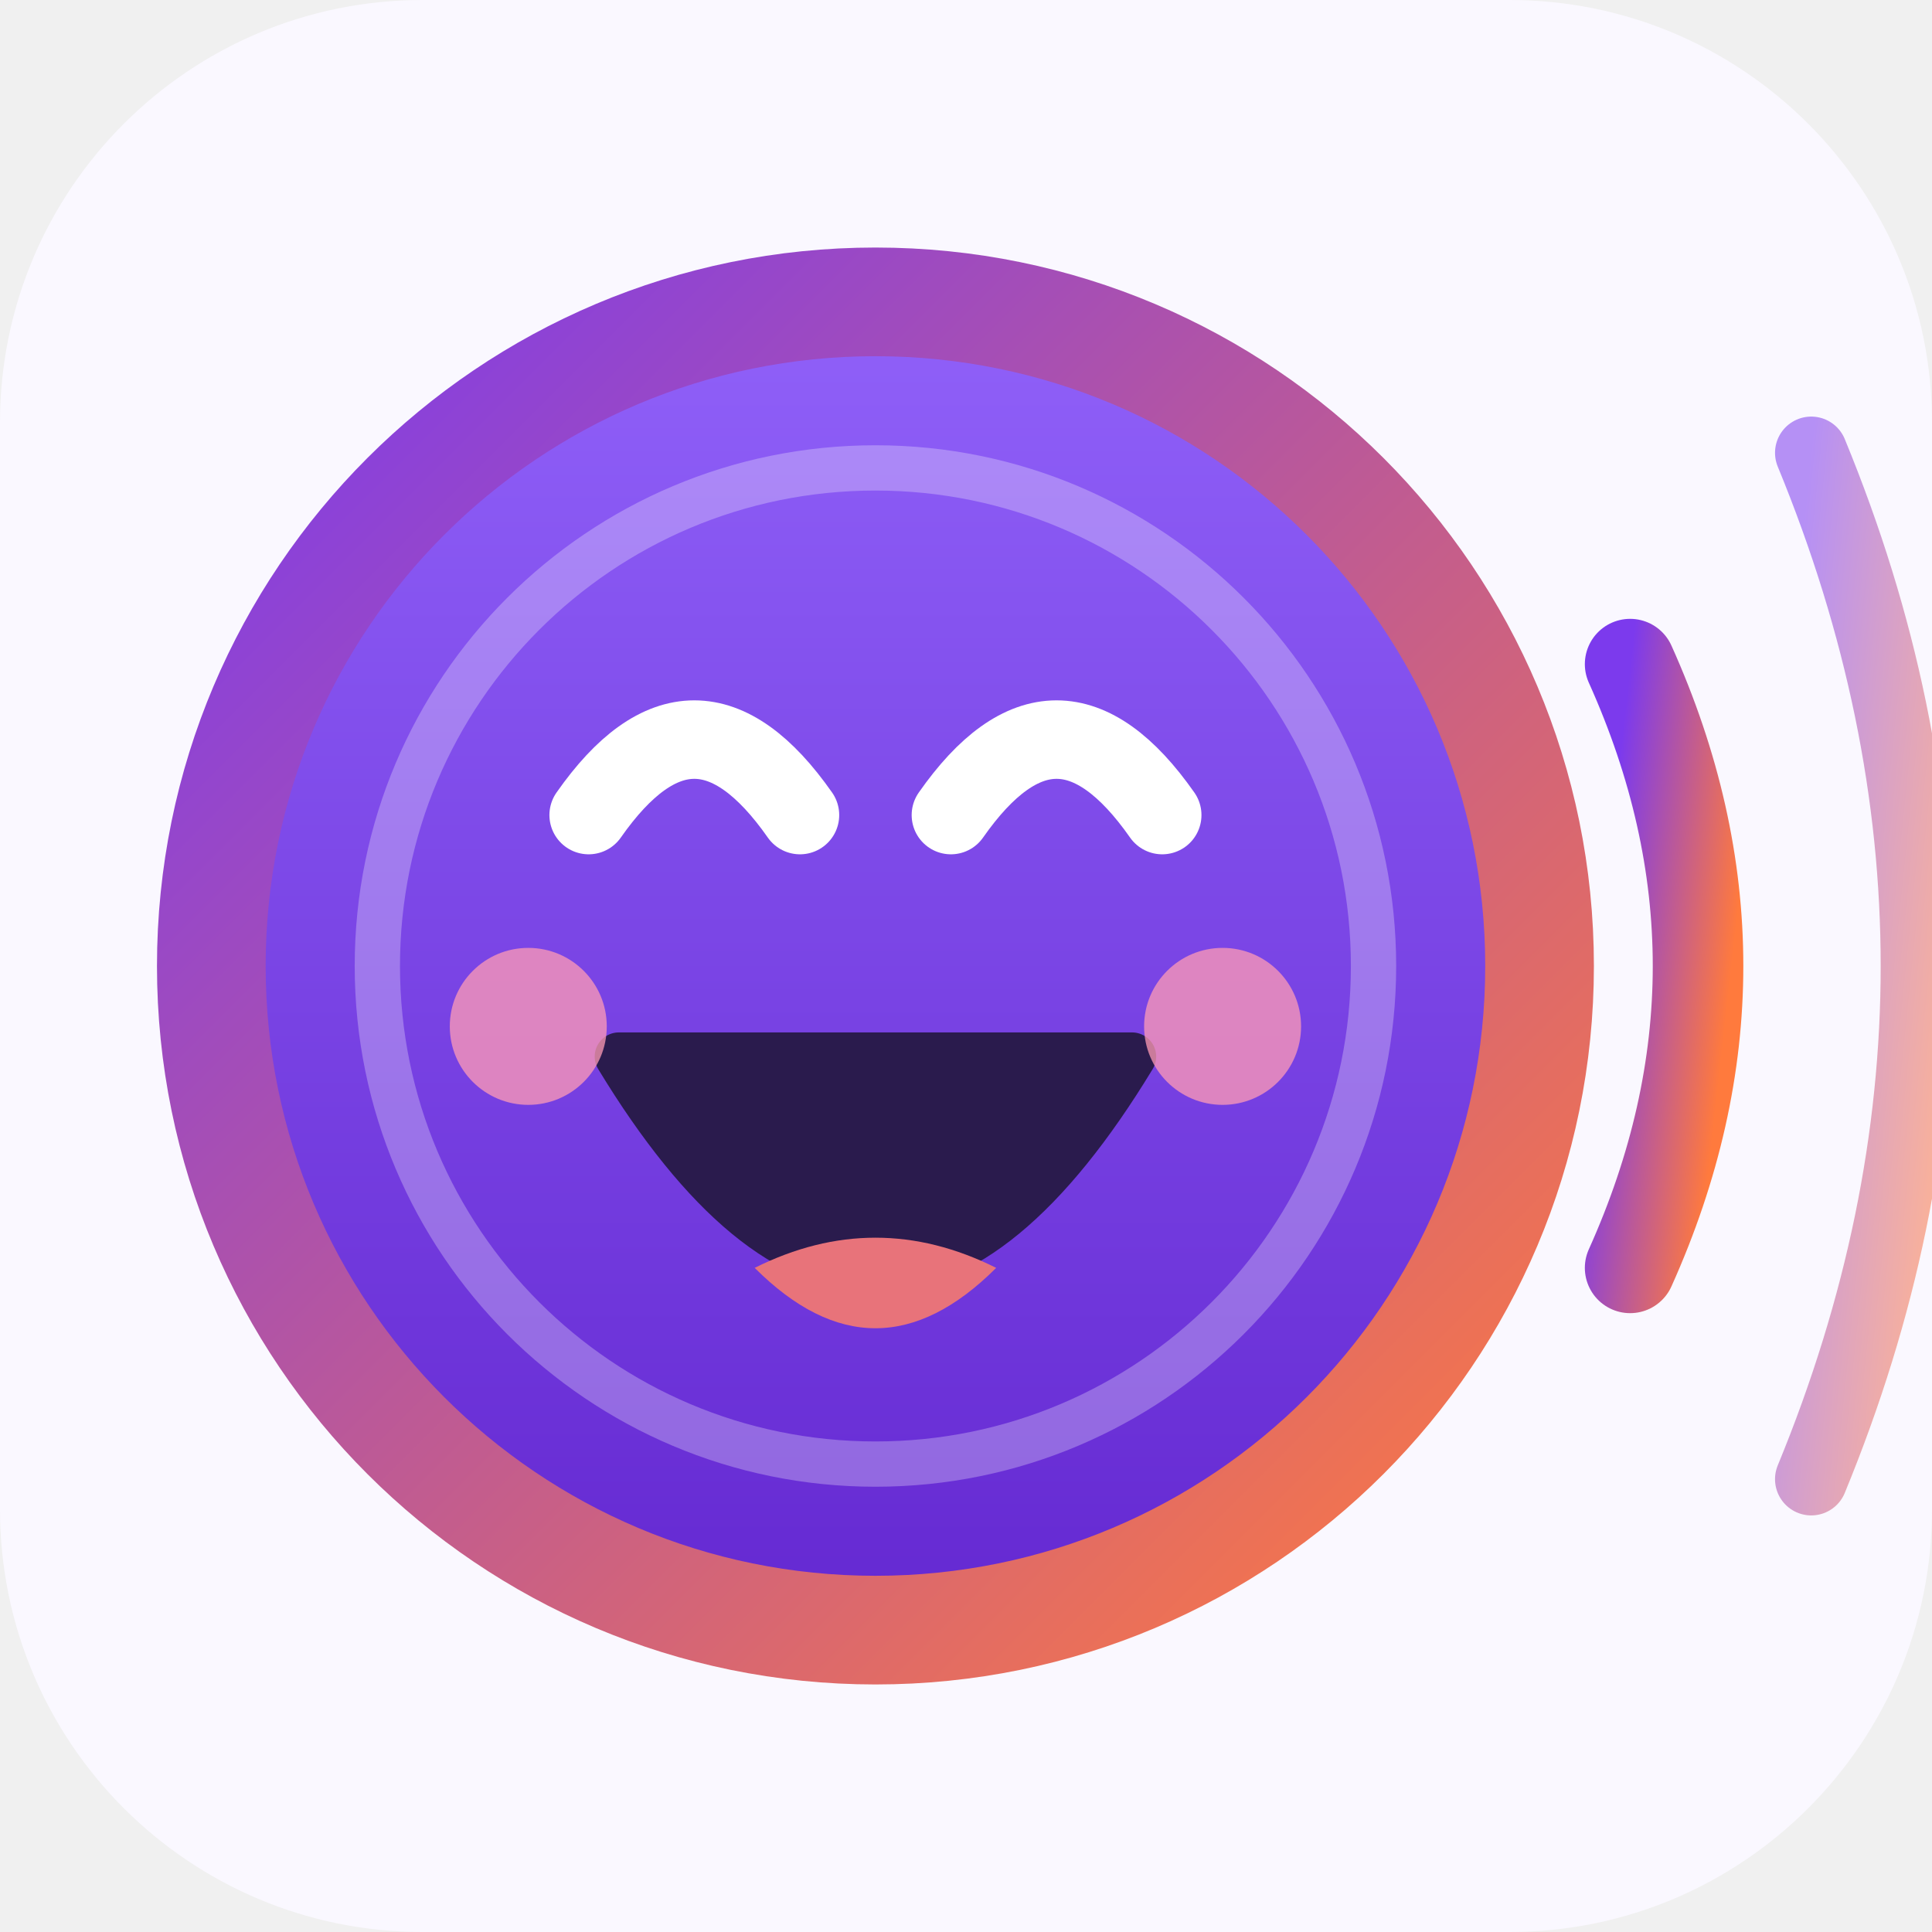
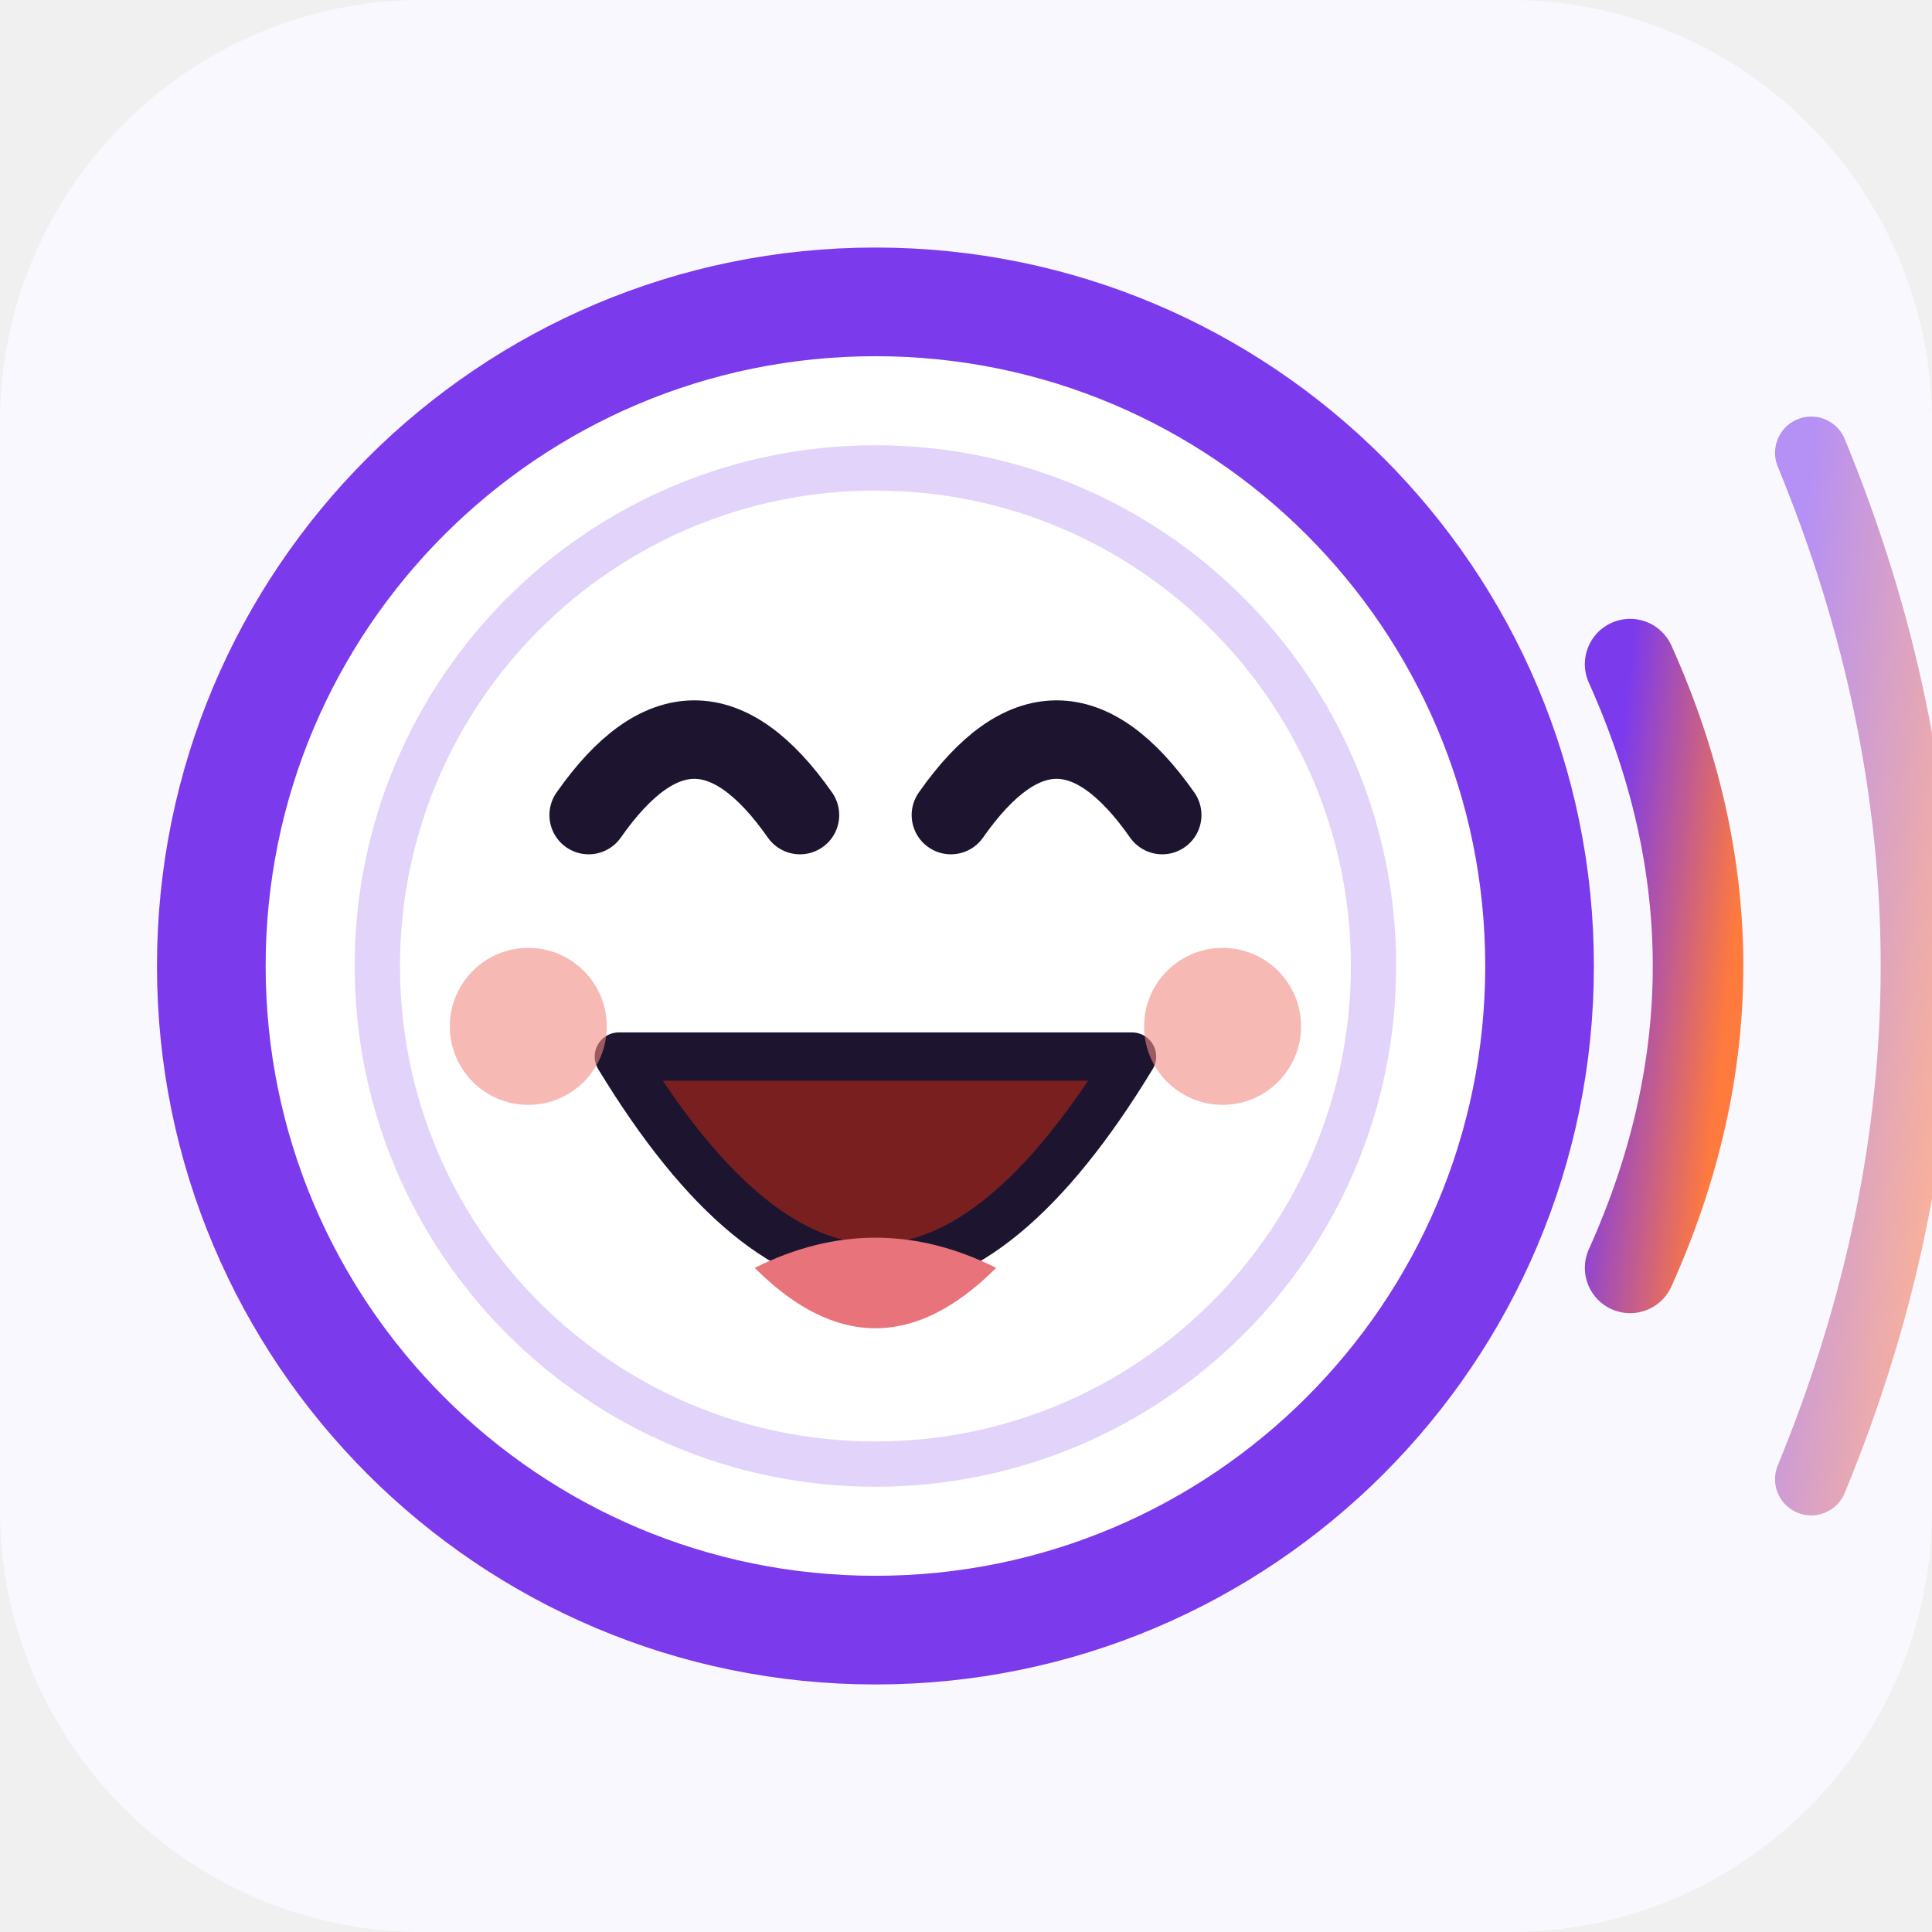
<svg xmlns="http://www.w3.org/2000/svg" viewBox="0 0 64 64">
  <defs>
    <linearGradient id="g" x1="0" y1="0" x2="1" y2="1">
      <stop offset="0" stop-color="#7c3aed" />
      <stop offset="1" stop-color="#ff7a3d" />
    </linearGradient>
-     <linearGradient id="p" x1="0" y1="0" x2="0" y2="1">
-       <stop offset="0" stop-color="#9061f9" />
-       <stop offset="1" stop-color="#6428d1" />
-     </linearGradient>
  </defs>
  <rect width="64" height="64" rx="14" fill="#faf8ff" />
-   <circle cx="29" cy="32" r="22" fill="url(#p)" stroke="url(#g)" stroke-width="3.6" />
-   <circle cx="29" cy="32" r="16.5" fill="none" stroke="#ffffff" stroke-opacity="0.28" stroke-width="1.5" />
-   <path d="M19.5 27 Q23 22 26.5 27" fill="none" stroke="#ffffff" stroke-width="2.6" stroke-linecap="round" />
-   <path d="M31.5 27 Q35 22 38.5 27" fill="none" stroke="#ffffff" stroke-width="2.6" stroke-linecap="round" />
-   <path d="M20.5 35 Q29 49 37.5 35 Z" fill="#2a1b4d" stroke="#2a1b4d" stroke-width="1.6" stroke-linejoin="round" />
+   <circle cx="29" cy="32" r="22" fill="#ffffff" stroke="#7c3aed" stroke-width="3.6" />
+   <circle cx="29" cy="32" r="16.5" fill="none" stroke="#7c3aed" stroke-opacity="0.22" stroke-width="1.5" />
+   <path d="M19.5 27 Q23 22 26.5 27" fill="none" stroke="#1d1530" stroke-width="2.6" stroke-linecap="round" />
+   <path d="M31.5 27 Q35 22 38.5 27" fill="none" stroke="#1d1530" stroke-width="2.6" stroke-linecap="round" />
+   <path d="M20.5 35 Q29 49 37.5 35 Z" fill="#7a1f1f" stroke="#1d1530" stroke-width="1.6" stroke-linejoin="round" />
  <path d="M25 42 Q29 46 33 42 Q29 40 25 42 Z" fill="#e8737a" />
-   <circle cx="17.5" cy="34" r="2.6" fill="#ff9bb5" opacity="0.75" />
-   <circle cx="40.5" cy="34" r="2.6" fill="#ff9bb5" opacity="0.75" />
+   <circle cx="17.5" cy="34" r="2.6" fill="#f28b82" opacity="0.6" />
+   <circle cx="40.5" cy="34" r="2.6" fill="#f28b82" opacity="0.6" />
  <path d="M54 22 Q58.5 32 54 42" fill="none" stroke="url(#g)" stroke-width="3" stroke-linecap="round" />
  <path d="M60 15 Q67 32 60 49" fill="none" stroke="url(#g)" stroke-opacity="0.55" stroke-width="2.4" stroke-linecap="round" />
</svg>
